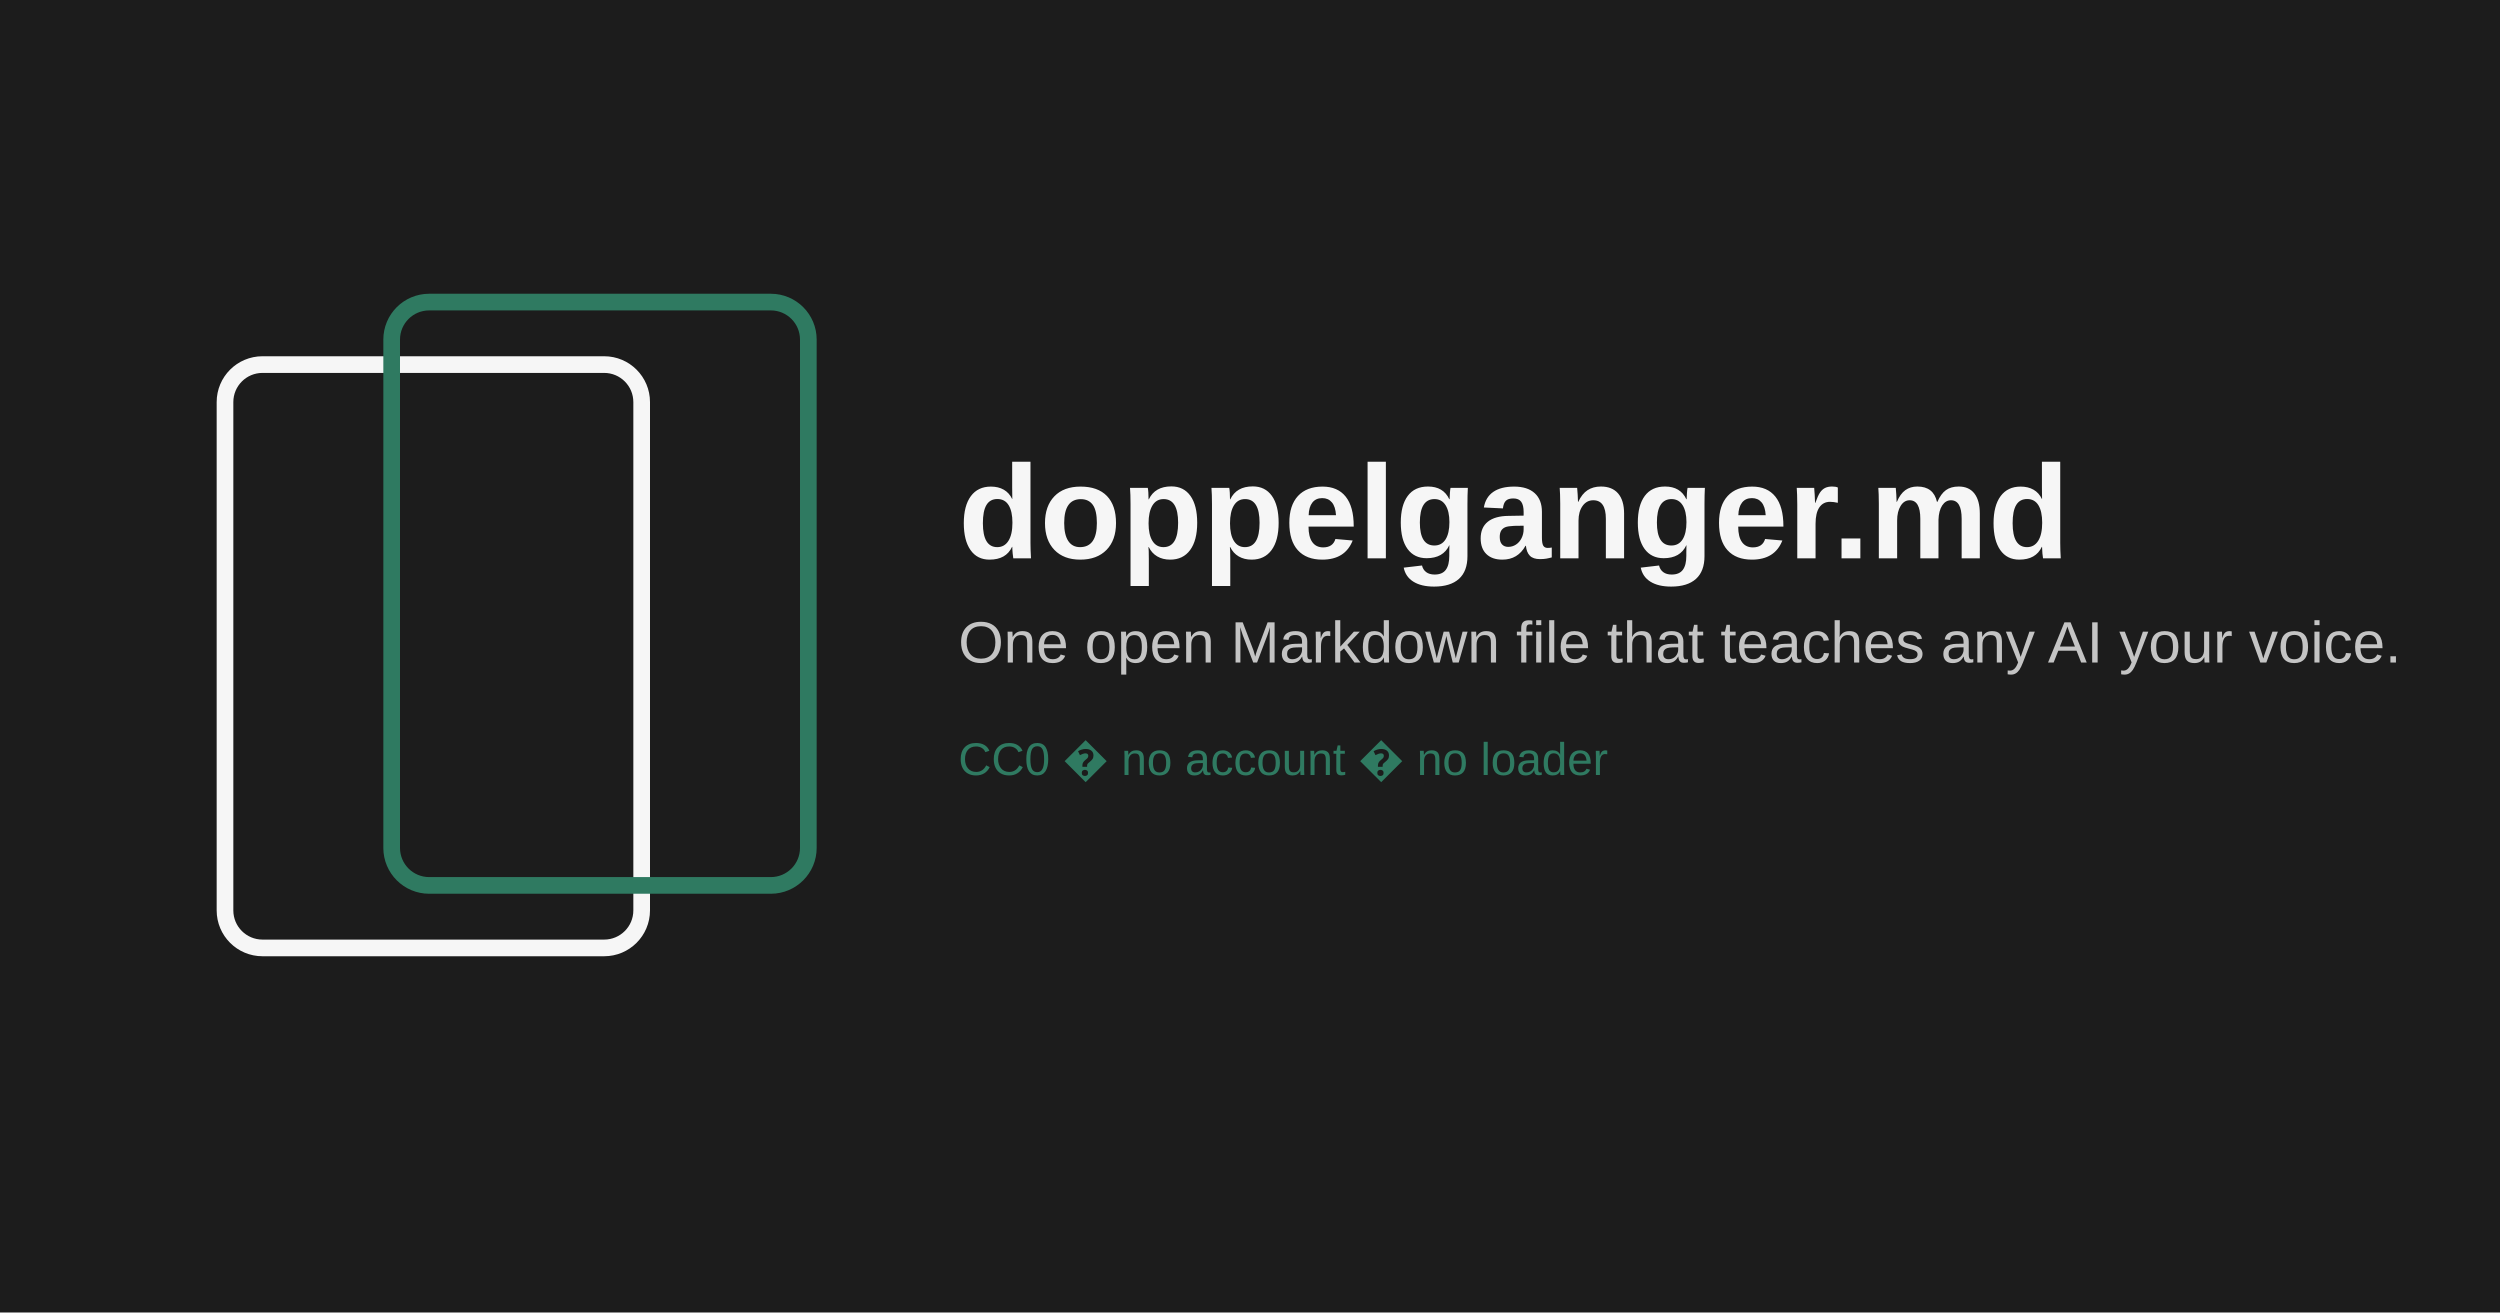
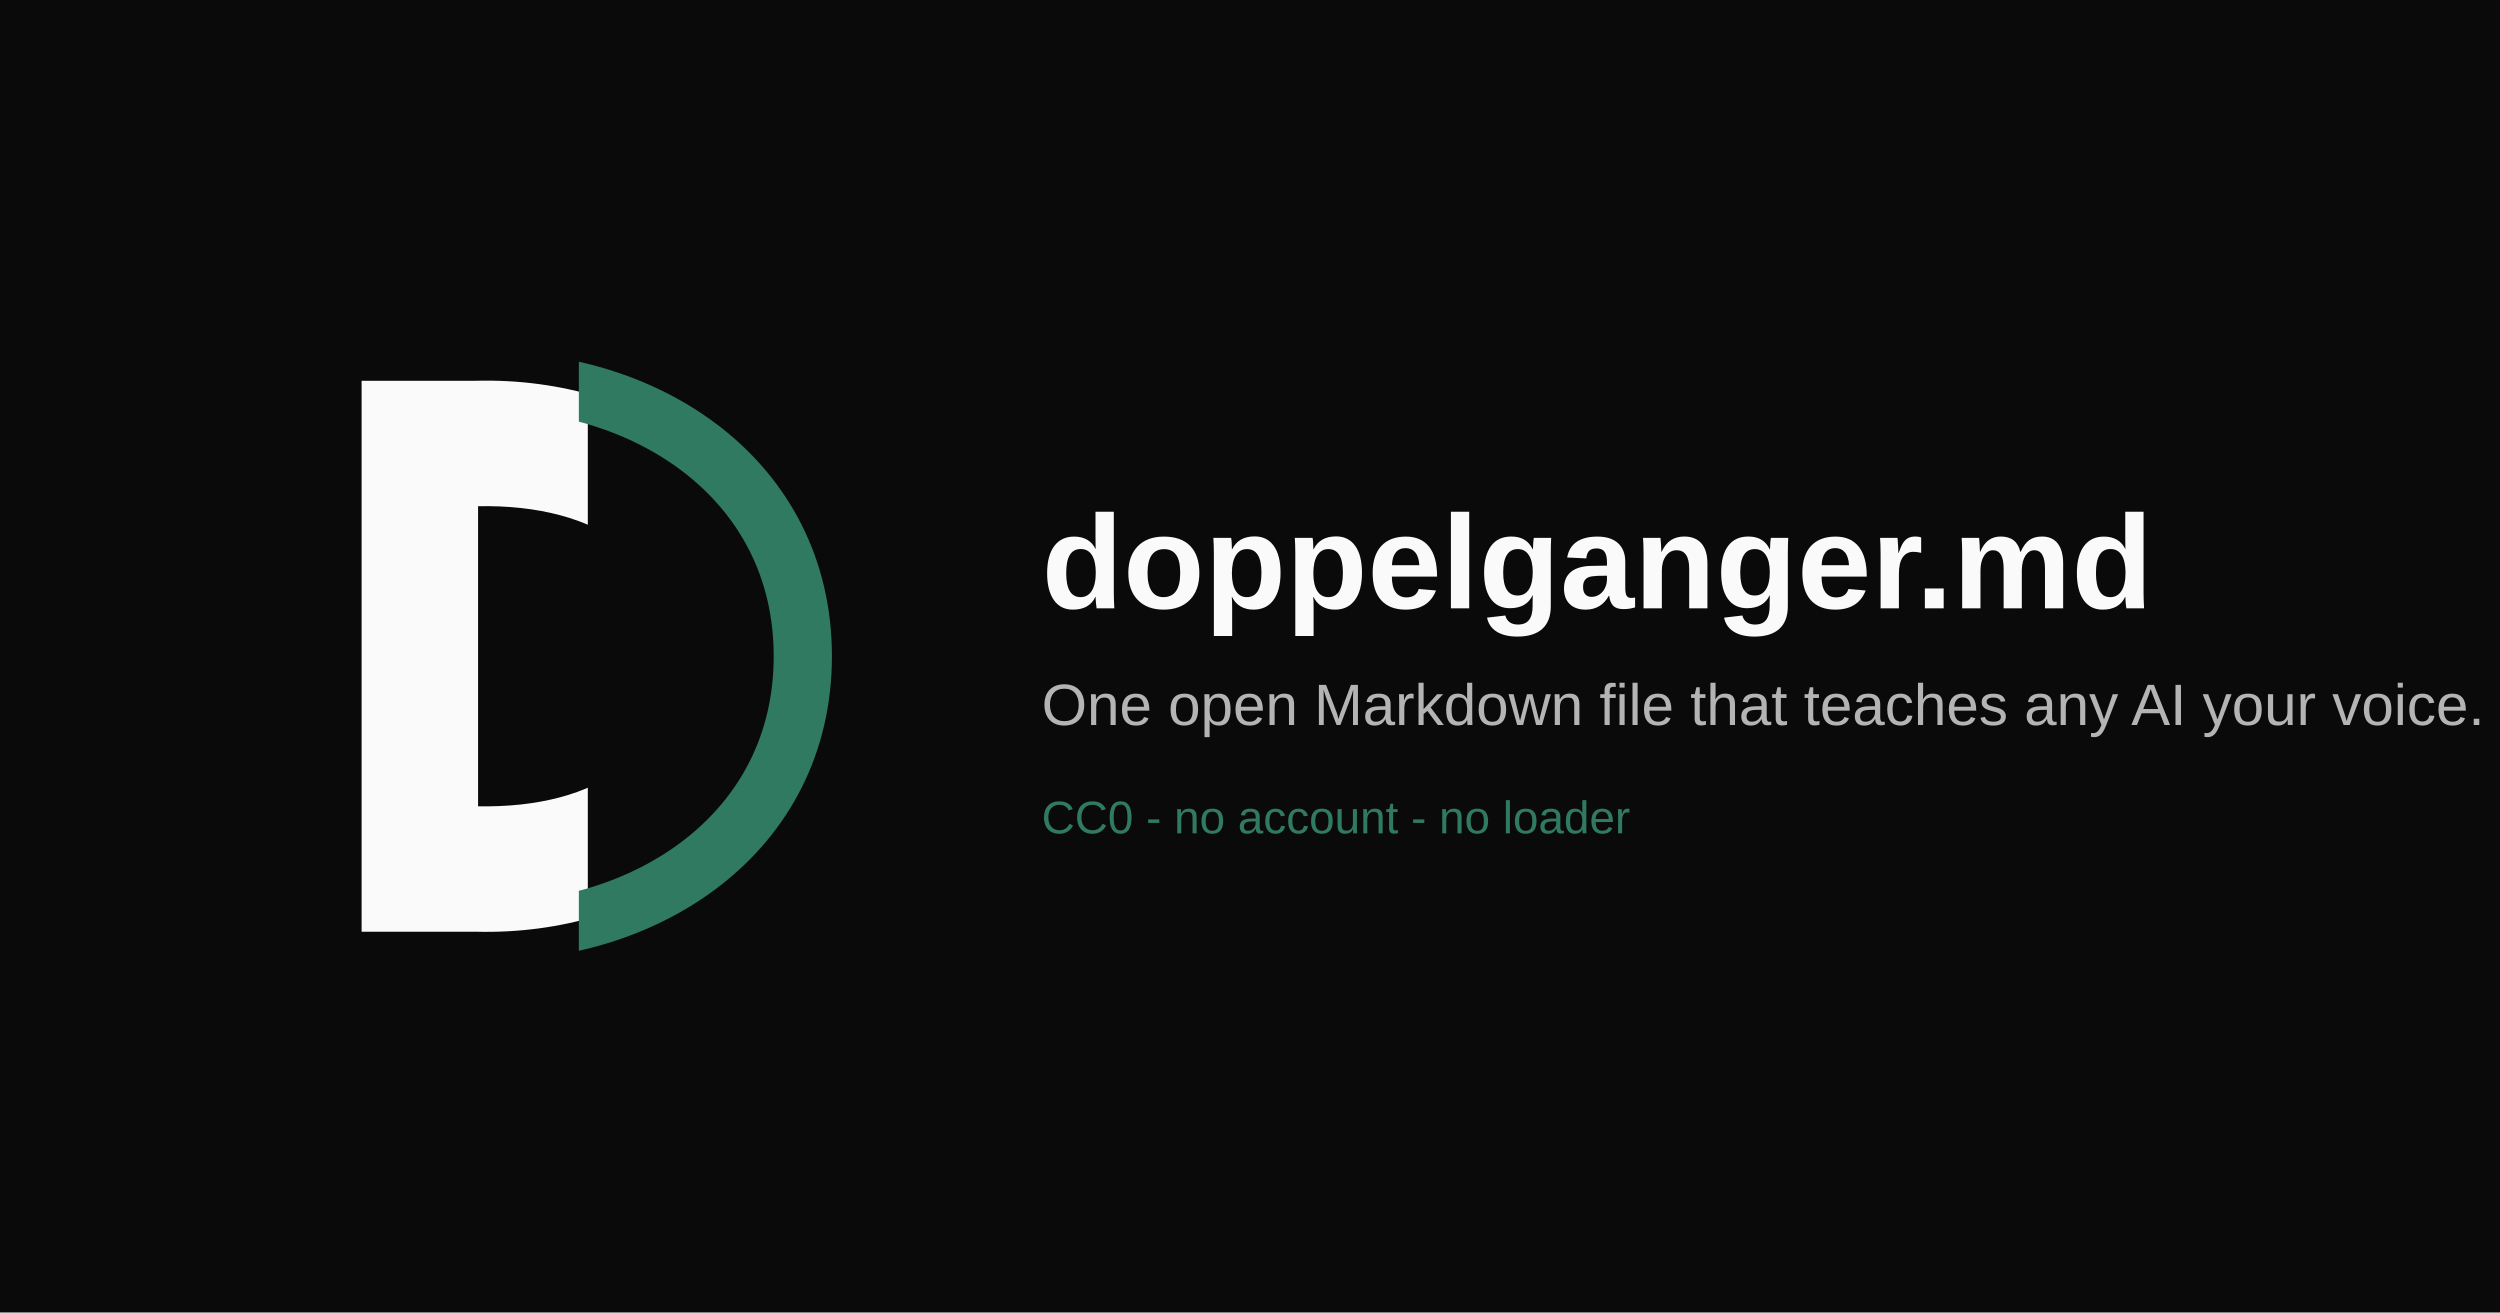
<svg xmlns="http://www.w3.org/2000/svg" width="1200" height="630" viewBox="0 0 1200 630">
-   <rect width="1200" height="630" fill="#1c1c1c" />
-   <rect x="108" y="175" width="200" height="280" rx="18" fill="none" stroke="#f6f6f6" stroke-width="8" />
-   <rect x="188" y="145" width="200" height="280" rx="18" fill="none" stroke="#2f7a61" stroke-width="8" />
-   <text x="460" y="268" fill="#f6f6f6" font-family="DM Sans, Liberation Sans, Arial, sans-serif" font-size="64" font-weight="600">doppelganger.md</text>
-   <text x="460" y="318" fill="#c4c4c4" font-family="DM Sans, Liberation Sans, Arial, sans-serif" font-size="28">One open Markdown file that teaches any AI your voice.</text>
-   <text x="460" y="372" fill="#2f7a61" font-family="DM Sans, Liberation Sans, Arial, sans-serif" font-size="22">CC0 � no account � no loader</text>
+   <rect width="1200" height="630" fill="#0a0a0a" />
+   <g transform="translate(108 143) scale(10.75)">
+     <defs>
+       <clipPath id="og-left">
+         <rect width="16.2" height="32" />
+       </clipPath>
+       <clipPath id="og-right">
+         <rect x="15.8" width="16.2" height="32" />
+       </clipPath>
+       <path id="og-d" fill-rule="evenodd" d="M6.1 3.7H11.2C18.8 3.5 25.8 8.1 25.8 16C25.8 23.9 18.8 28.5 11.2 28.3H6.1V3.7ZM11.3 9.3V22.7C16.7 22.8 20.1 20.3 20.1 16C20.1 11.7 16.7 9.2 11.3 9.3Z" />
+       <path id="og-outer" d="M6.1 3.7H11.2C18.8 3.5 25.8 8.1 25.8 16C25.8 23.9 18.8 28.5 11.2 28.3H6.1V3.7Z" />
+     </defs>
+     <use href="#og-d" clip-path="url(#og-left)" fill="#fafafa" />
+     <use href="#og-outer" clip-path="url(#og-right)" fill="none" stroke="#2f7a61" stroke-width="2.6" stroke-linejoin="round" />
+   </g>
+   <text x="500" y="292" fill="#fafafa" font-family="DM Sans, Liberation Sans, Arial, sans-serif" font-size="64" font-weight="600">doppelganger.md</text>
+   <text x="500" y="348" fill="#b4b4b4" font-family="DM Sans, Liberation Sans, Arial, sans-serif" font-size="28">One open Markdown file that teaches any AI your voice.</text>
+   <text x="500" y="400" fill="#2f7a61" font-family="DM Sans, Liberation Sans, Arial, sans-serif" font-size="22">CC0 - no account - no loader</text>
</svg>
